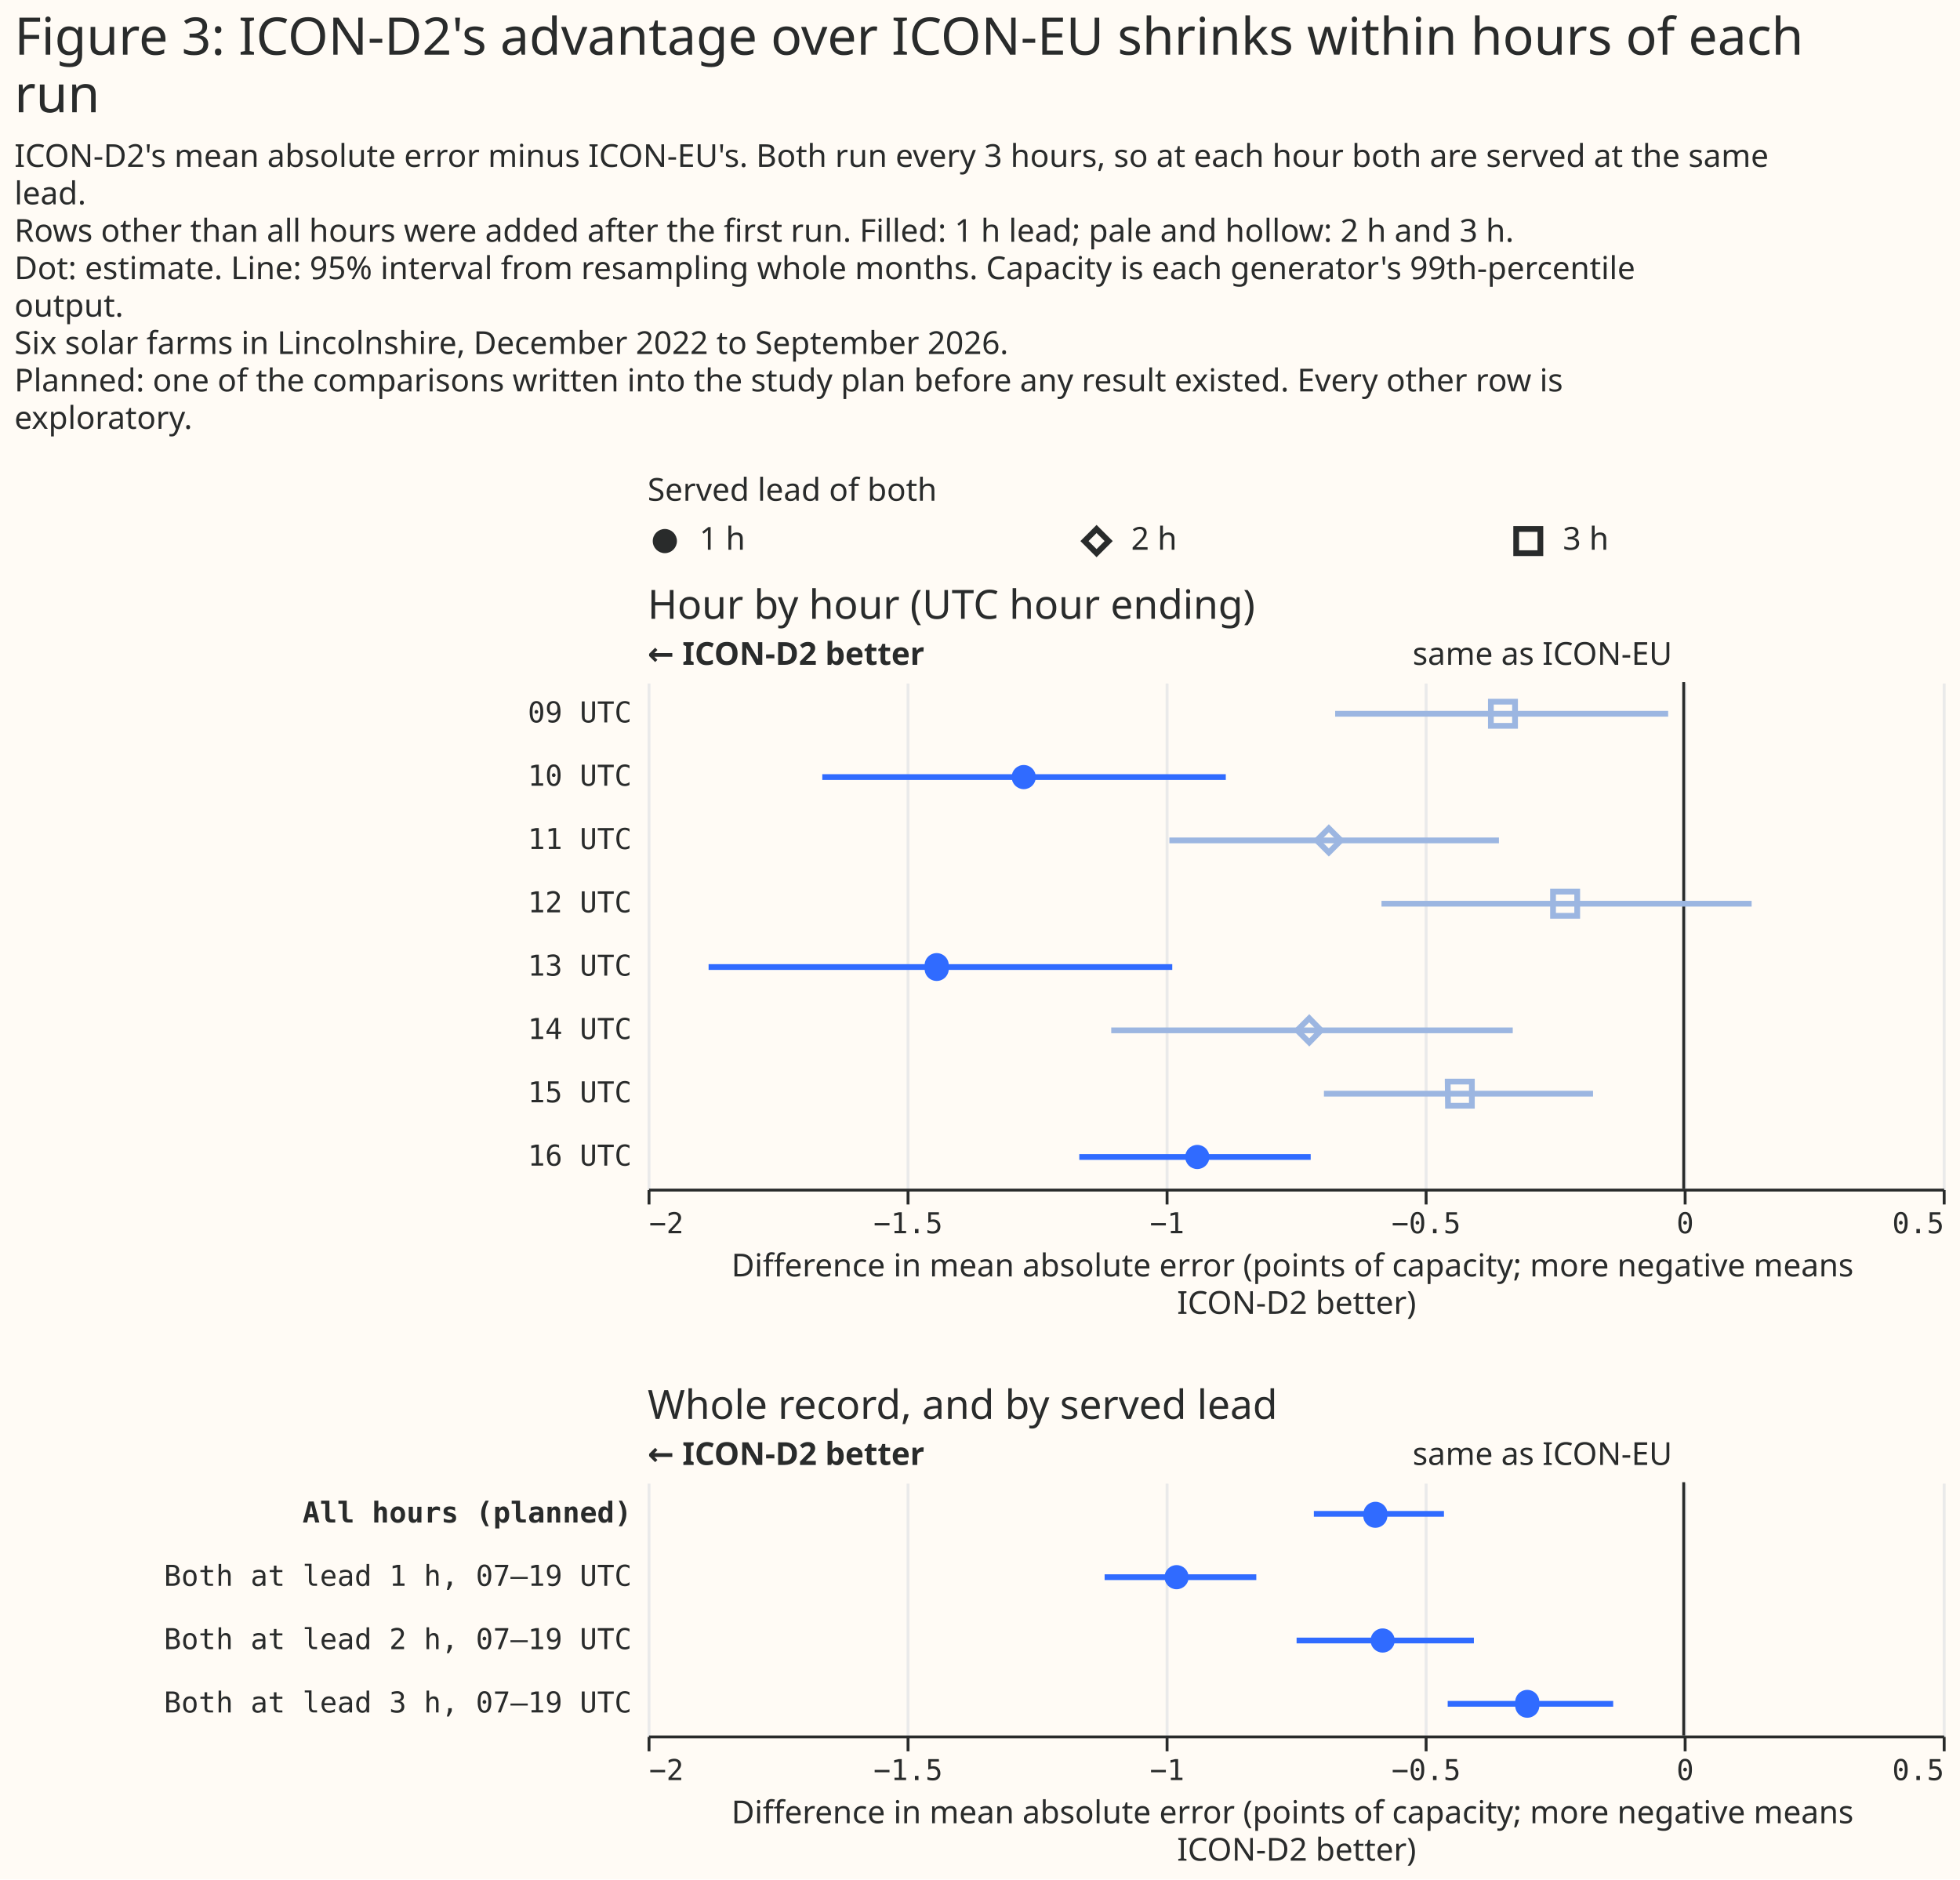
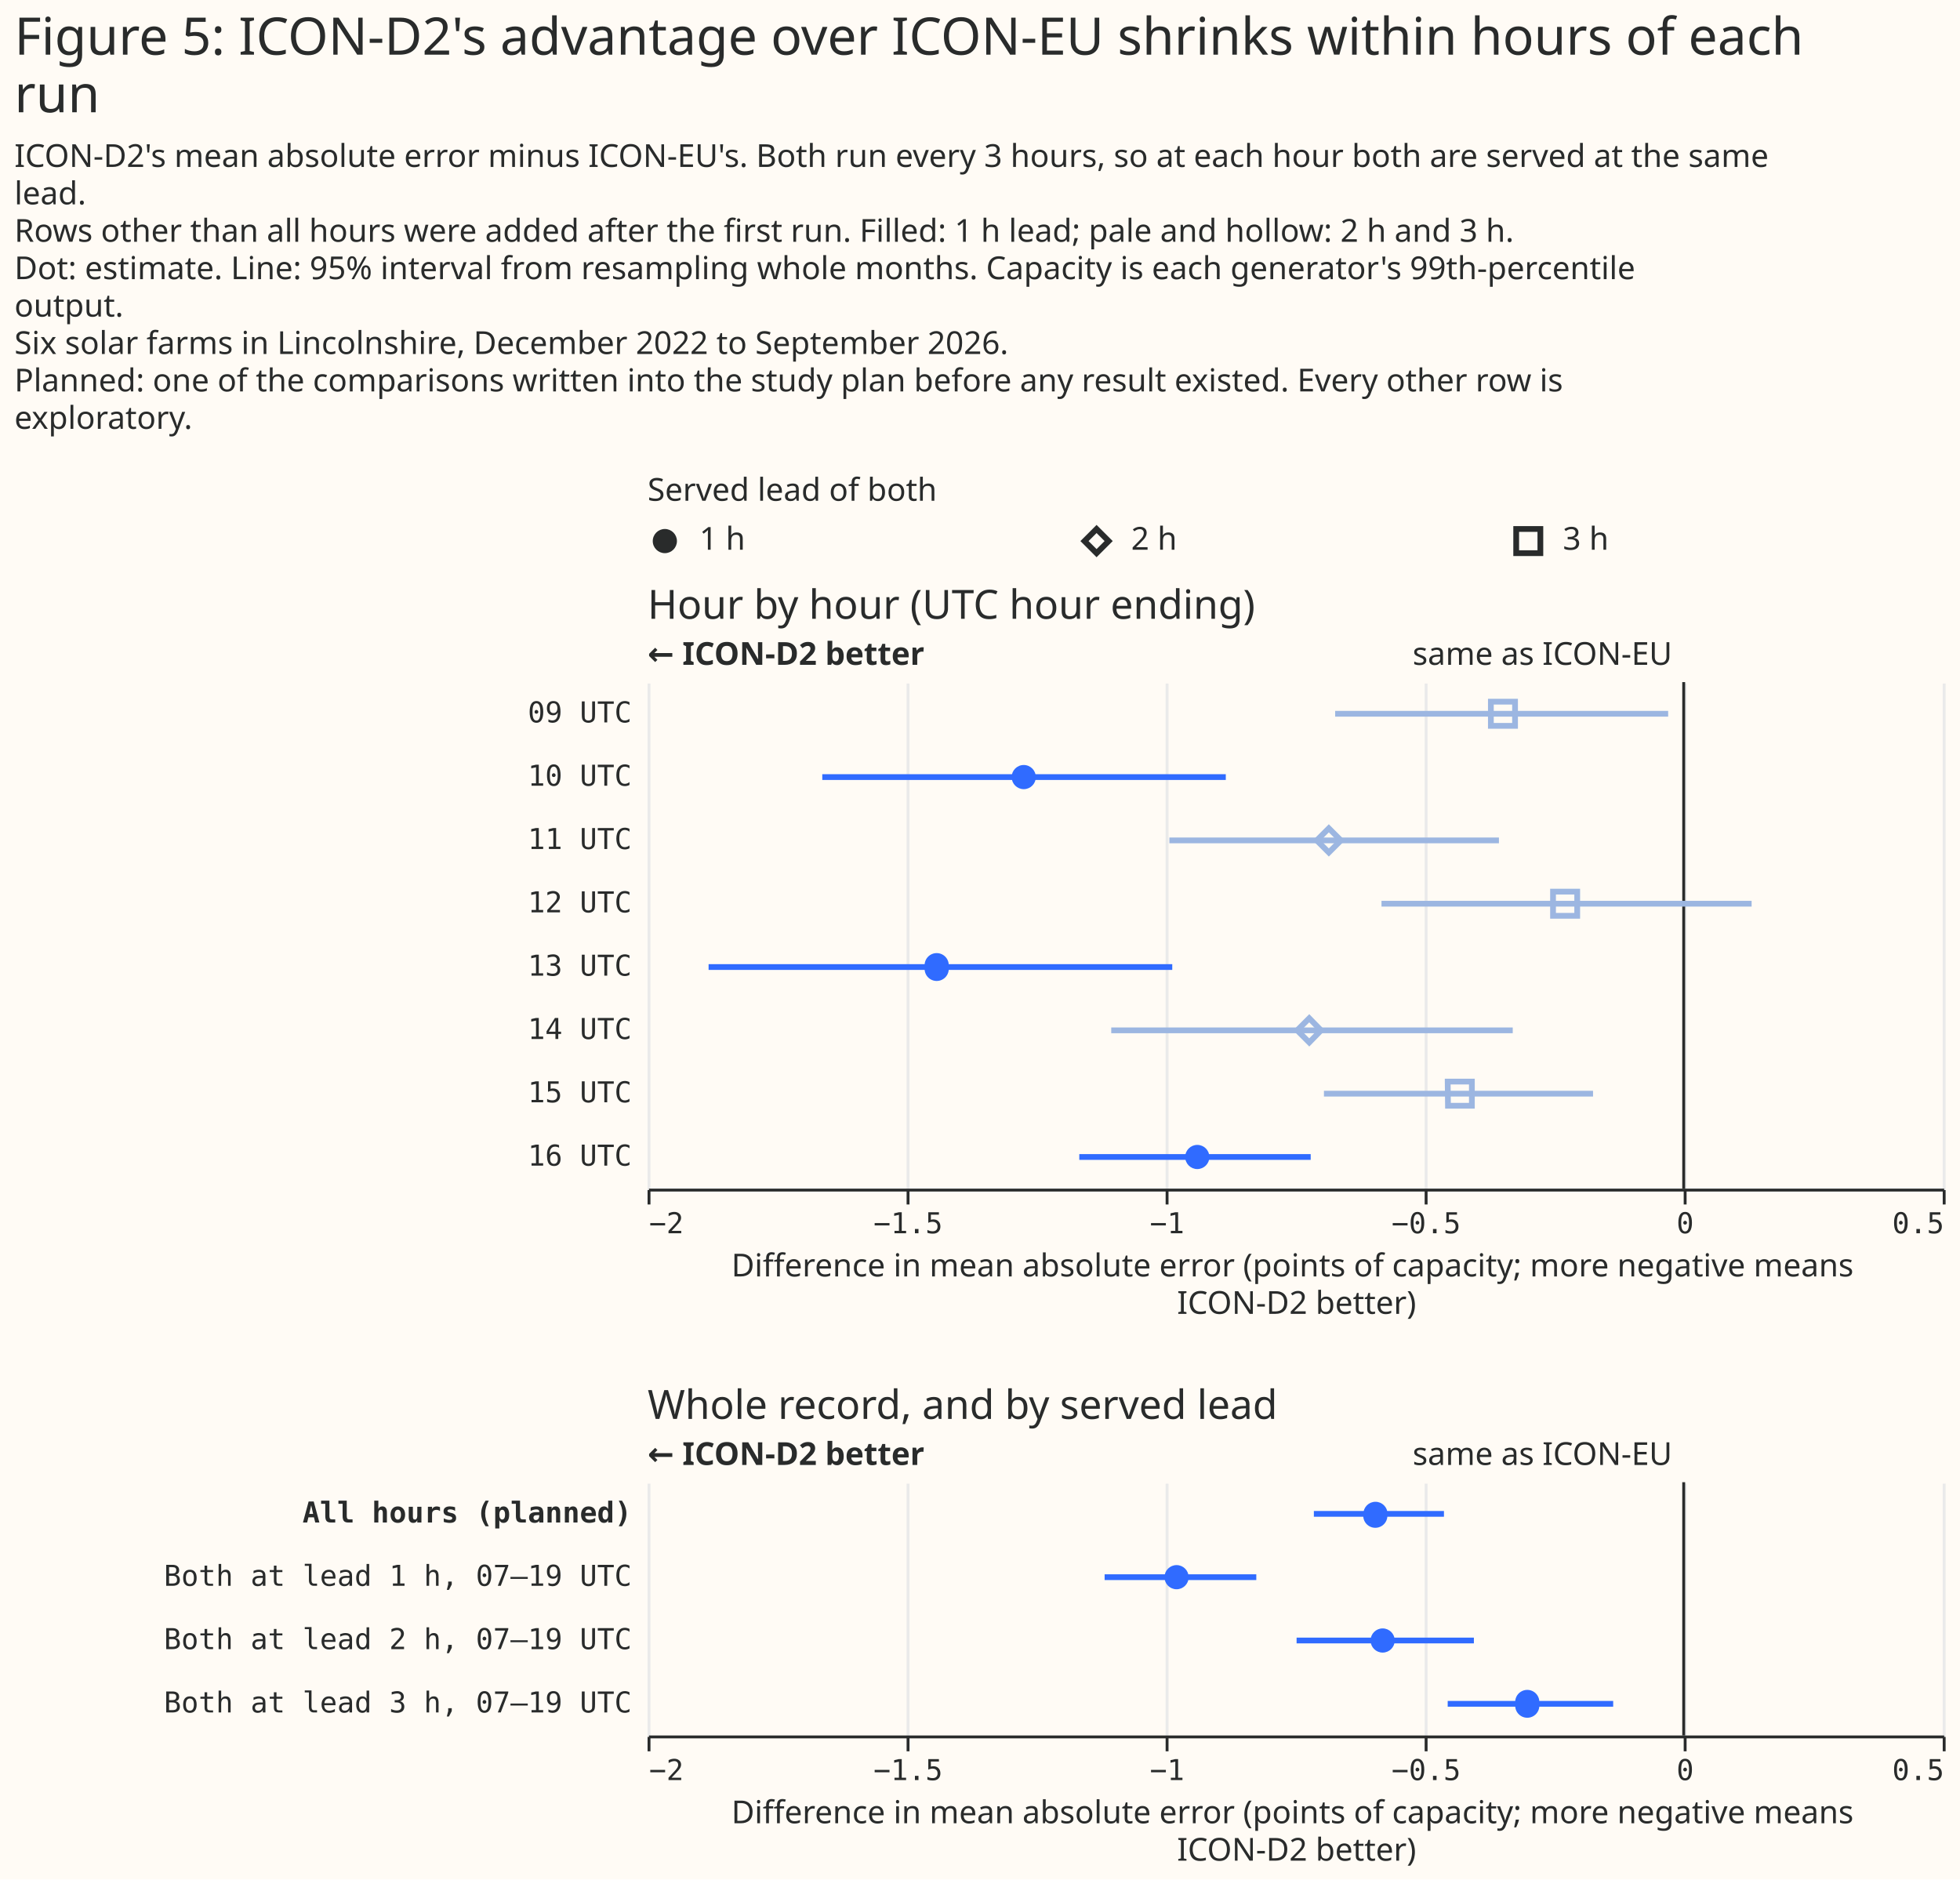
<svg xmlns="http://www.w3.org/2000/svg" width="681" height="653" class="marks" viewBox="0 0 681 653">
  <path fill="#fffbf5" d="M0 0h681v653H0z" />
  <g fill="none" stroke-miterlimit="10" aria-roledescription="group mark container" class="mark-group role-frame root">
    <path d="M225 180h450z" aria-hidden="true" class="background" />
    <g aria-roledescription="group mark container" class="mark-group role-scope concat_0_group">
      <g aria-roledescription="group mark container" class="mark-group role-scope concat_0_concat_0_group">
        <path fill="#fffbf5" d="M225 180h450v16H225Z" aria-hidden="true" class="background" />
        <g aria-roledescription="symbol mark container" class="mark-symbol role-mark concat_0_concat_0_layer_0_marks">
          <path fill="#292b2b" d="M235.2 188a4.2 4.2 0 1 1-8.4 0 4.2 4.2 0 1 1 8.4 0" aria-label="x: 6; colour: #292B2B; shape: circle" aria-roledescription="point" />
        </g>
        <g stroke="#292b2b" stroke-width="2" aria-roledescription="symbol mark container" class="mark-symbol role-mark concat_0_concat_0_layer_1_marks">
          <path d="m376.8 188 4.2-4.2 4.2 4.2-4.2 4.2Z" aria-label="x: 156; colour: #292B2B; shape: diamond" aria-roledescription="point" />
          <path d="M526.8 183.8h8.4v8.4h-8.4Z" aria-label="x: 306; colour: #292B2B; shape: square" aria-roledescription="point" />
        </g>
        <g fill="#292b2b" aria-roledescription="text mark container" class="mark-text role-mark concat_0_concat_0_layer_2_marks" font-family="Matter XH, DM Sans, sans-serif" font-size="11">
          <text aria-label="x: 6; label: 1 h" aria-roledescription="text mark" transform="translate(243 191)">1 h</text>
          <text aria-label="x: 156; label: 2 h" aria-roledescription="text mark" transform="translate(393 191)">2 h</text>
          <text aria-label="x: 306; label: 3 h" aria-roledescription="text mark" transform="translate(543 191)">3 h</text>
        </g>
        <g class="mark-group role-title">
          <text fill="#292b2b" aria-label="Title text 'Served lead of both'" aria-roledescription="title" class="mark-text role-title-text" font-family="Matter XH, DM Sans, sans-serif" font-size="11" pointer-events="none" transform="translate(225 174)">Served lead of both</text>
        </g>
      </g>
      <g aria-roledescription="group mark container" class="mark-group role-scope concat_0_concat_1_group">
        <path fill="#fffbf5" d="M225 237h450v176H225Z" aria-hidden="true" class="background" />
        <g aria-hidden="true" class="mark-group role-axis">
          <path stroke="#eaeaea" d="M225.5 413.5v-176m90 176v-176m90 176v-176m90 176v-176m90 176v-176m90 176v-176" class="mark-rule role-axis-grid" pointer-events="none" />
        </g>
        <g aria-label="X-axis titled 'Difference in mean absolute error (points of capacity; more negative means ICON-D2 better)' for a linear scale with values from −2 to 0.5" aria-roledescription="axis" class="mark-group role-axis" pointer-events="none">
          <path stroke="#292b2b" d="M225.5 413.5v5m90-5v5m90-5v5m90-5v5m90-5v5m90-5v5" class="mark-rule role-axis-tick" />
          <g fill="#292b2b" class="mark-text role-axis-label" font-family="Matter Semi Mono, Roboto Mono, monospace" font-size="10">
            <text transform="translate(225.5 428.5)">−2</text>
            <text text-anchor="middle" transform="translate(315.5 428.5)">−1.5</text>
            <text text-anchor="middle" transform="translate(405.5 428.5)">−1</text>
            <text text-anchor="middle" transform="translate(495.5 428.5)">−0.5</text>
            <text text-anchor="middle" transform="translate(585.5 428.5)">0</text>
            <text text-anchor="end" transform="translate(675.5 428.5)">0.5</text>
          </g>
          <path stroke="#292b2b" d="M225.5 413.5h450" class="mark-rule role-axis-domain" />
          <text fill="#292b2b" class="mark-text role-axis-title" font-family="Matter XH, DM Sans, sans-serif" font-size="11" text-anchor="middle" transform="translate(450.5 443.5)">
            <tspan>Difference in mean absolute error (points of capacity; more negative means</tspan>
            <tspan x="0" dy="13">ICON-D2 better)</tspan>
          </text>
        </g>
        <g aria-label="Y-axis for a discrete scale with 8 values: 09 UTC, 10 UTC, 11 UTC, 12 UTC, 13 UTC, ending with 16 UTC" aria-roledescription="axis" class="mark-group role-axis">
          <g fill="#292b2b" class="mark-text role-axis-label" font-family="Matter Semi Mono, Roboto Mono, monospace" font-size="10" pointer-events="none" text-anchor="end">
            <text transform="translate(219.5 251)">09 UTC</text>
            <text transform="translate(219.5 273)">10 UTC</text>
            <text transform="translate(219.5 295)">11 UTC</text>
            <text transform="translate(219.5 317)">12 UTC</text>
            <text transform="translate(219.5 339)">13 UTC</text>
            <text transform="translate(219.5 361)">14 UTC</text>
            <text transform="translate(219.5 383)">15 UTC</text>
            <text transform="translate(219.5 405)">16 UTC</text>
          </g>
        </g>
        <g aria-roledescription="rule mark container" class="mark-rule role-mark concat_0_concat_1_layer_0_marks">
          <path stroke="#292b2b" d="M585 237v176" aria-label="x: 0" aria-roledescription="rule mark" />
        </g>
        <g aria-roledescription="text mark container" class="mark-text role-mark concat_0_concat_1_layer_1_marks">
          <text fill="#292b2b" aria-label="x: 0" aria-roledescription="text mark" font-family="Matter XH, DM Sans, sans-serif" font-size="11" text-anchor="end" transform="translate(581 231)">same as ICON-EU</text>
        </g>
        <g aria-roledescription="text mark container" class="mark-text role-mark concat_0_concat_1_layer_2_marks">
          <text fill="#292b2b" aria-label="x: −2" aria-roledescription="text mark" font-family="Matter XH, DM Sans, sans-serif" font-size="11" font-weight="bold" transform="translate(225 231)">← ICON-D2 better</text>
        </g>
        <g stroke-width="2" aria-hidden="true" class="mark-rule role-mark concat_0_concat_1_layer_3_marks" clip-path="url(#a)" transform="translate(225 237)">
          <path stroke="#9cb6e1" d="M238.9 11h115.7" />
          <path stroke="#306bff" d="M60.7 33h140.2" />
          <path stroke="#9cb6e1" d="M181.3 55h114.5M255 77h128.6" />
          <path stroke="#306bff" d="M21.2 99h161.1" />
          <path stroke="#9cb6e1" d="M161.1 121h139.5M235 143h93.5" />
          <path stroke="#306bff" d="M150 165h80.4" />
        </g>
        <g fill="#306bff" aria-roledescription="symbol mark container" class="mark-symbol role-mark concat_0_concat_1_layer_4_marks" clip-path="url(#b)" transform="translate(225 237)">
          <path d="M134.9 33a4.2 4.2 0 1 1-8.4 0 4.2 4.2 0 1 1 8.4 0" aria-label="Difference in mean absolute error (points of capacity; more negative means, ICON-D2 better): −1.27; label: 10 UTC; shade: weather model; condition: 1 h; Row: 10 UTC; Estimate: −1.274; Lower 95%: −1.663; Upper 95%: −0.884" aria-roledescription="point" />
          <path d="M104.6 99a4.2 4.2 0 1 1-8.3 0 4.2 4.2 0 1 1 8.3 0" aria-label="Difference in mean absolute error (points of capacity; more negative means, ICON-D2 better): −1.44; label: 13 UTC; shade: weather model; condition: 1 h; Row: 13 UTC; Estimate: −1.442; Lower 95%: −1.882; Upper 95%: −0.987" aria-roledescription="point" />
          <path d="M195.2 165a4.2 4.2 0 1 1-8.4 0 4.2 4.2 0 1 1 8.4 0" aria-label="Difference in mean absolute error (points of capacity; more negative means, ICON-D2 better): −0.94; label: 16 UTC; shade: weather model; condition: 1 h; Row: 16 UTC; Estimate: −0.939; Lower 95%: −1.167; Upper 95%: −0.72" aria-roledescription="point" />
        </g>
        <g stroke="#9cb6e1" stroke-width="2" aria-roledescription="symbol mark container" class="mark-symbol role-mark concat_0_concat_1_layer_5_marks" clip-path="url(#c)" transform="translate(225 237)">
          <path d="M293 6.8h8.4v8.4H293Z" aria-label="Difference in mean absolute error (points of capacity; more negative means, ICON-D2 better): −0.35; label: 09 UTC; shade: weather model, light; condition: 3 h; Row: 09 UTC; Estimate: −0.349; Lower 95%: −0.673; Upper 95%: −0.03" aria-roledescription="point" />
          <path d="m232.5 55 4.2-4.2 4.2 4.2-4.2 4.2Z" aria-label="Difference in mean absolute error (points of capacity; more negative means, ICON-D2 better): −0.69; label: 11 UTC; shade: weather model, light; condition: 2 h; Row: 11 UTC; Estimate: −0.685; Lower 95%: −0.993; Upper 95%: −0.357" aria-roledescription="point" />
          <path d="M314.6 72.8h8.4v8.4h-8.4Z" aria-label="Difference in mean absolute error (points of capacity; more negative means, ICON-D2 better): −0.23; label: 12 UTC; shade: weather model, light; condition: 3 h; Row: 12 UTC; Estimate: −0.229; Lower 95%: −0.583; Upper 95%: 0.131" aria-roledescription="point" />
          <path d="m225.7 121 4.2-4.2 4.1 4.2-4.1 4.2Z" aria-label="Difference in mean absolute error (points of capacity; more negative means, ICON-D2 better): −0.72; label: 14 UTC; shade: weather model, light; condition: 2 h; Row: 14 UTC; Estimate: −0.723; Lower 95%: −1.105; Upper 95%: −0.33" aria-roledescription="point" />
          <path d="M278 138.8h8.4v8.4h-8.3Z" aria-label="Difference in mean absolute error (points of capacity; more negative means, ICON-D2 better): −0.43; label: 15 UTC; shade: weather model, light; condition: 3 h; Row: 15 UTC; Estimate: −0.432; Lower 95%: −0.694; Upper 95%: −0.175" aria-roledescription="point" />
        </g>
        <g class="mark-group role-title">
          <text fill="#292b2b" aria-label="Title text 'Hour by hour (UTC hour ending)'" aria-roledescription="title" class="mark-text role-title-text" font-family="Matter XH, DM Sans, sans-serif" font-size="14" pointer-events="none" transform="translate(225 215)">Hour by hour (UTC hour ending)</text>
        </g>
      </g>
    </g>
    <g aria-roledescription="group mark container" class="mark-group role-scope concat_1_group">
      <path fill="#fffbf5" d="M225 515h450v88H225Z" aria-hidden="true" class="background" />
      <g aria-hidden="true" class="mark-group role-axis">
        <path stroke="#eaeaea" d="M225.5 603.5v-88m90 88v-88m90 88v-88m90 88v-88m90 88v-88m90 88v-88" class="mark-rule role-axis-grid" pointer-events="none" />
      </g>
      <g aria-label="X-axis titled 'Difference in mean absolute error (points of capacity; more negative means ICON-D2 better)' for a linear scale with values from −2 to 0.5" aria-roledescription="axis" class="mark-group role-axis" pointer-events="none">
        <path stroke="#292b2b" d="M225.5 603.5v5m90-5v5m90-5v5m90-5v5m90-5v5m90-5v5" class="mark-rule role-axis-tick" />
        <g fill="#292b2b" class="mark-text role-axis-label" font-family="Matter Semi Mono, Roboto Mono, monospace" font-size="10">
          <text transform="translate(225.5 618.5)">−2</text>
          <text text-anchor="middle" transform="translate(315.5 618.5)">−1.5</text>
          <text text-anchor="middle" transform="translate(405.5 618.5)">−1</text>
          <text text-anchor="middle" transform="translate(495.5 618.5)">−0.5</text>
          <text text-anchor="middle" transform="translate(585.5 618.5)">0</text>
          <text text-anchor="end" transform="translate(675.5 618.5)">0.5</text>
        </g>
        <path stroke="#292b2b" d="M225.5 603.5h450" class="mark-rule role-axis-domain" />
        <text fill="#292b2b" class="mark-text role-axis-title" font-family="Matter XH, DM Sans, sans-serif" font-size="11" text-anchor="middle" transform="translate(450.5 633.5)">
          <tspan>Difference in mean absolute error (points of capacity; more negative means</tspan>
          <tspan x="0" dy="13">ICON-D2 better)</tspan>
        </text>
      </g>
      <g aria-label="Y-axis for a discrete scale with 4 values: All hours (planned), Both at lead 1 h, 07–19 UTC, Both at lead 2 h, 07–19 UTC, Both at lead 3 h, 07–19 UTC" aria-roledescription="axis" class="mark-group role-axis">
        <g fill="#292b2b" class="mark-text role-axis-label" font-family="Matter Semi Mono, Roboto Mono, monospace" font-size="10" pointer-events="none" text-anchor="end">
          <text font-weight="bold" transform="translate(219.5 529)">All hours (planned)</text>
          <text transform="translate(219.5 551)">Both at lead 1 h, 07–19 UTC</text>
          <text transform="translate(219.5 573)">Both at lead 2 h, 07–19 UTC</text>
          <text transform="translate(219.5 595)">Both at lead 3 h, 07–19 UTC</text>
        </g>
      </g>
      <g aria-roledescription="rule mark container" class="mark-rule role-mark concat_1_layer_0_marks">
        <path stroke="#292b2b" d="M585 515v88" aria-label="x: 0" aria-roledescription="rule mark" />
      </g>
      <g aria-roledescription="text mark container" class="mark-text role-mark concat_1_layer_1_marks">
        <text fill="#292b2b" aria-label="x: 0" aria-roledescription="text mark" font-family="Matter XH, DM Sans, sans-serif" font-size="11" text-anchor="end" transform="translate(581 509)">same as ICON-EU</text>
      </g>
      <g aria-roledescription="text mark container" class="mark-text role-mark concat_1_layer_2_marks">
        <text fill="#292b2b" aria-label="x: −2" aria-roledescription="text mark" font-family="Matter XH, DM Sans, sans-serif" font-size="11" font-weight="bold" transform="translate(225 509)">← ICON-D2 better</text>
      </g>
      <g stroke="#306bff" stroke-width="2" aria-hidden="true" class="mark-rule role-mark concat_1_layer_3_marks" clip-path="url(#d)" transform="translate(225 515)">
        <path d="M231.5 11h45.2M158.8 33h52.7m14 22h61.6M278 77h57.5" />
      </g>
      <g fill="#306bff" aria-roledescription="symbol mark container" class="mark-symbol role-mark concat_1_layer_4_marks" clip-path="url(#e)" transform="translate(225 515)">
        <path d="M257 11a4.2 4.2 0 1 1-8.3 0 4.2 4.2 0 1 1 8.4 0" aria-label="Difference in mean absolute error (points of capacity; more negative means, ICON-D2 better): −0.59; label: All hours (planned); shade: weather model; Row: All hours (planned); Estimate: −0.595; Lower 95%: −0.714; Upper 95%: −0.463" aria-roledescription="point" />
        <path d="M188 33a4.2 4.2 0 1 1-8.4 0 4.2 4.2 0 1 1 8.4 0" aria-label="Difference in mean absolute error (points of capacity; more negative means, ICON-D2 better): −0.98; label: Both at lead 1 h, 07–19 UTC; shade: weather model; Row: Both at lead 1 h, 07–19 UTC; Estimate: −0.979; Lower 95%: −1.118; Upper 95%: −0.825" aria-roledescription="point" />
        <path d="M259.6 55a4.2 4.2 0 1 1-8.4 0 4.2 4.2 0 1 1 8.4 0" aria-label="Difference in mean absolute error (points of capacity; more negative means, ICON-D2 better): −0.58; label: Both at lead 2 h, 07–19 UTC; shade: weather model; Row: Both at lead 2 h, 07–19 UTC; Estimate: −0.581; Lower 95%: −0.747; Upper 95%: −0.405" aria-roledescription="point" />
        <path d="M309.8 77a4.2 4.2 0 1 1-8.3 0 4.2 4.2 0 1 1 8.3 0" aria-label="Difference in mean absolute error (points of capacity; more negative means, ICON-D2 better): −0.3; label: Both at lead 3 h, 07–19 UTC; shade: weather model; Row: Both at lead 3 h, 07–19 UTC; Estimate: −0.302; Lower 95%: −0.456; Upper 95%: −0.136" aria-roledescription="point" />
      </g>
      <g class="mark-group role-title">
        <text fill="#292b2b" aria-label="Title text 'Whole record, and by served lead'" aria-roledescription="title" class="mark-text role-title-text" font-family="Matter XH, DM Sans, sans-serif" font-size="14" pointer-events="none" transform="translate(225 493)">Whole record, and by served lead</text>
      </g>
    </g>
    <g fill="#292b2b" class="mark-group role-title" font-family="Matter XH, DM Sans, sans-serif" pointer-events="none">
-       <text aria-label="Title text 'Figure 3: ICON-D2's advantage over ICON-EU shrinks within hours of each run'" aria-roledescription="title" class="mark-text role-title-text" font-size="18" transform="translate(5 19)">
-         <tspan>Figure 3: ICON-D2's advantage over ICON-EU shrinks within hours of each</tspan>
+       <text aria-label="Title text 'Figure 5: ICON-D2's advantage over ICON-EU shrinks within hours of each run'" aria-roledescription="title" class="mark-text role-title-text" font-size="18" transform="translate(5 19)">
+         <tspan>Figure 5: ICON-D2's advantage over ICON-EU shrinks within hours of each</tspan>
        <tspan x="0" dy="20">run</tspan>
      </text>
      <text aria-label="Subtitle text 'ICON-D2's mean absolute error minus ICON-EU's. Both run every 3 hours, so at each hour both are served at the same lead. Rows other than all hours were added after the first run. Filled: 1 h lead; pale and hollow: 2 h and 3 h. Dot: estimate. Line: 95% interval from resampling whole months. Capacity is each generator's 99th-percentile output. Six solar farms in Lincolnshire, December 2022 to September 2026. Planned: one of the comparisons written into the study plan before any result existed. Every other row is exploratory.'" aria-roledescription="subtitle" class="mark-text role-title-subtitle" font-size="11" transform="translate(5 58)">
        <tspan>ICON-D2's mean absolute error minus ICON-EU's. Both run every 3 hours, so at each hour both are served at the same</tspan>
        <tspan x="0" dy="13">lead.</tspan>
        <tspan x="0" dy="13">Rows other than all hours were added after the first run. Filled: 1 h lead; pale and hollow: 2 h and 3 h.</tspan>
        <tspan x="0" dy="13">Dot: estimate. Line: 95% interval from resampling whole months. Capacity is each generator's 99th-percentile</tspan>
        <tspan x="0" dy="13">output.</tspan>
        <tspan x="0" dy="13">Six solar farms in Lincolnshire, December 2022 to September 2026.</tspan>
        <tspan x="0" dy="13">Planned: one of the comparisons written into the study plan before any result existed. Every other row is</tspan>
        <tspan x="0" dy="13">exploratory.</tspan>
      </text>
    </g>
  </g>
  <defs>
    <clipPath id="a">
      <path d="M0 0h450v176H0z" />
    </clipPath>
    <clipPath id="b">
      <path d="M0 0h450v176H0z" />
    </clipPath>
    <clipPath id="c">
      <path d="M0 0h450v176H0z" />
    </clipPath>
    <clipPath id="d">
      <path d="M0 0h450v88H0z" />
    </clipPath>
    <clipPath id="e">
      <path d="M0 0h450v88H0z" />
    </clipPath>
  </defs>
</svg>
